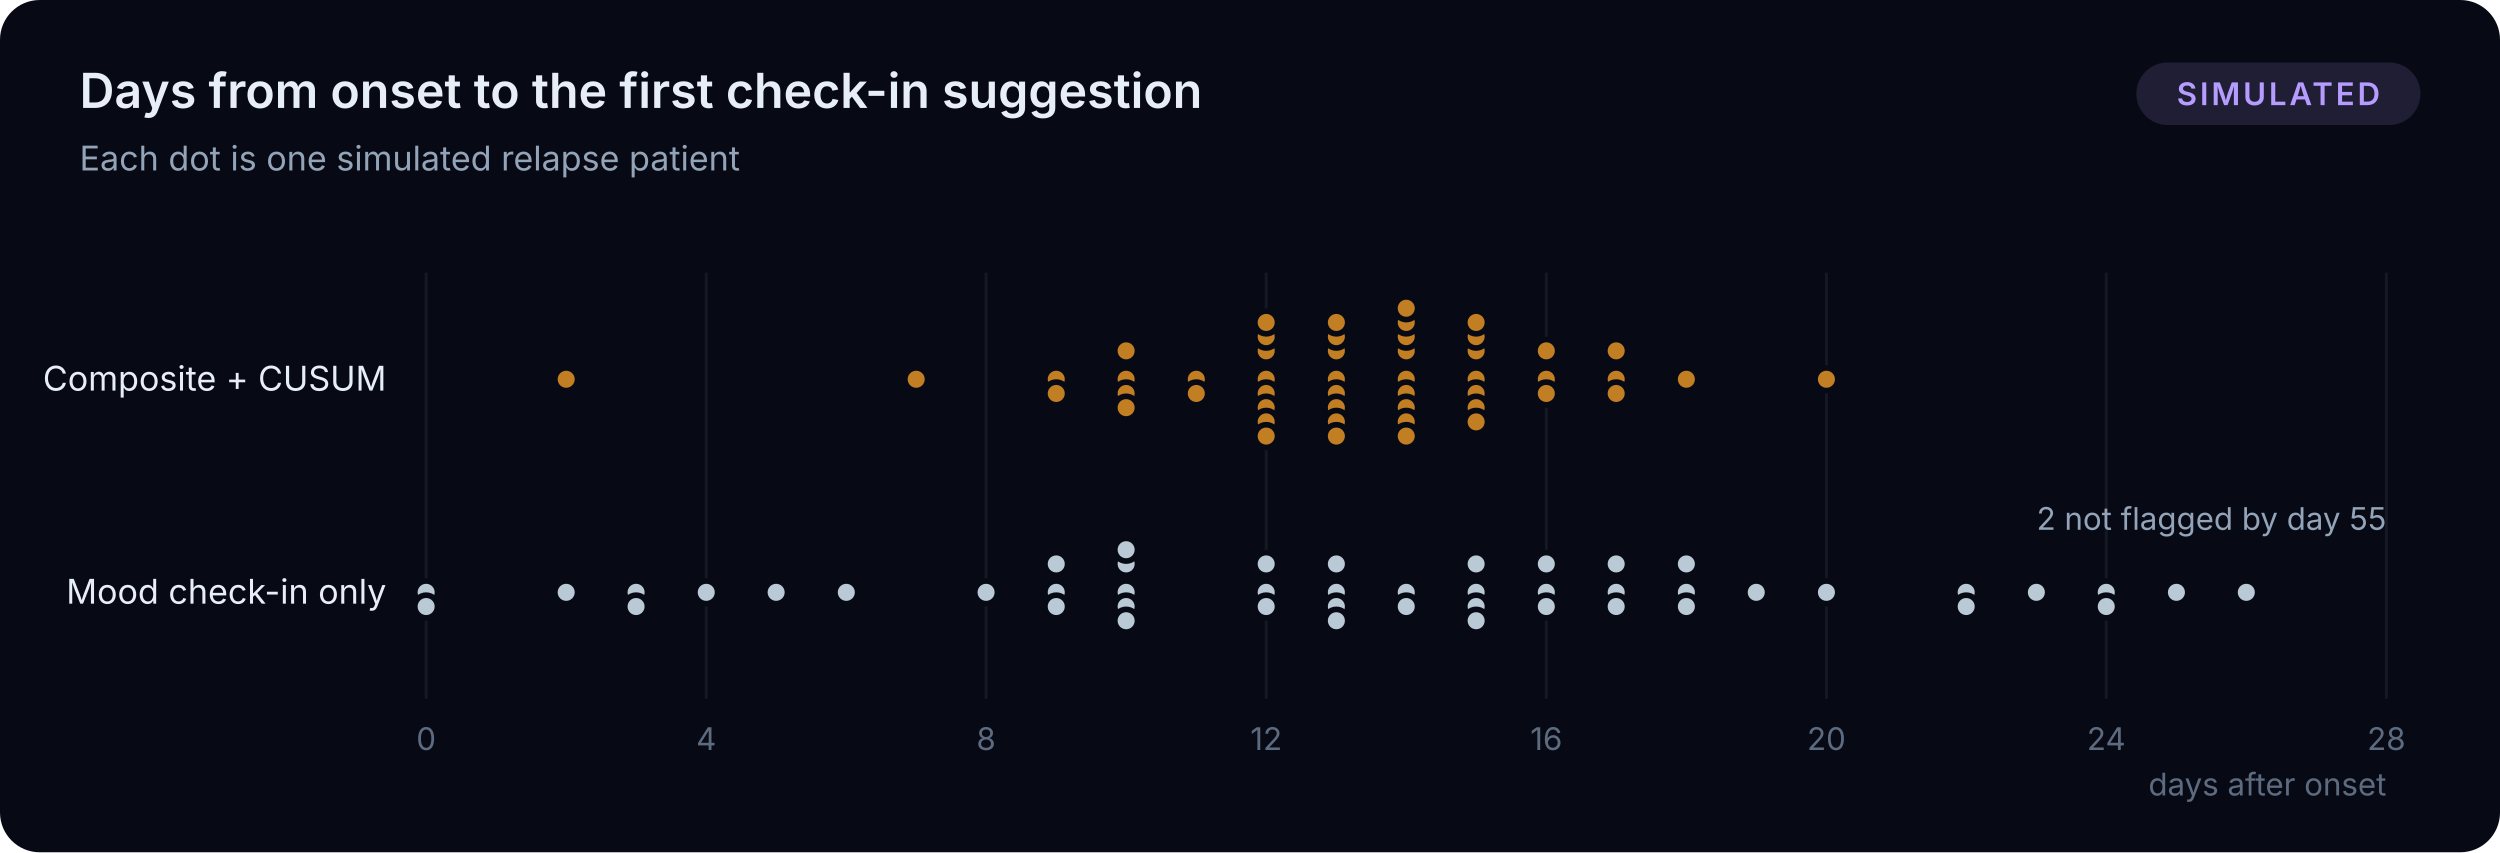
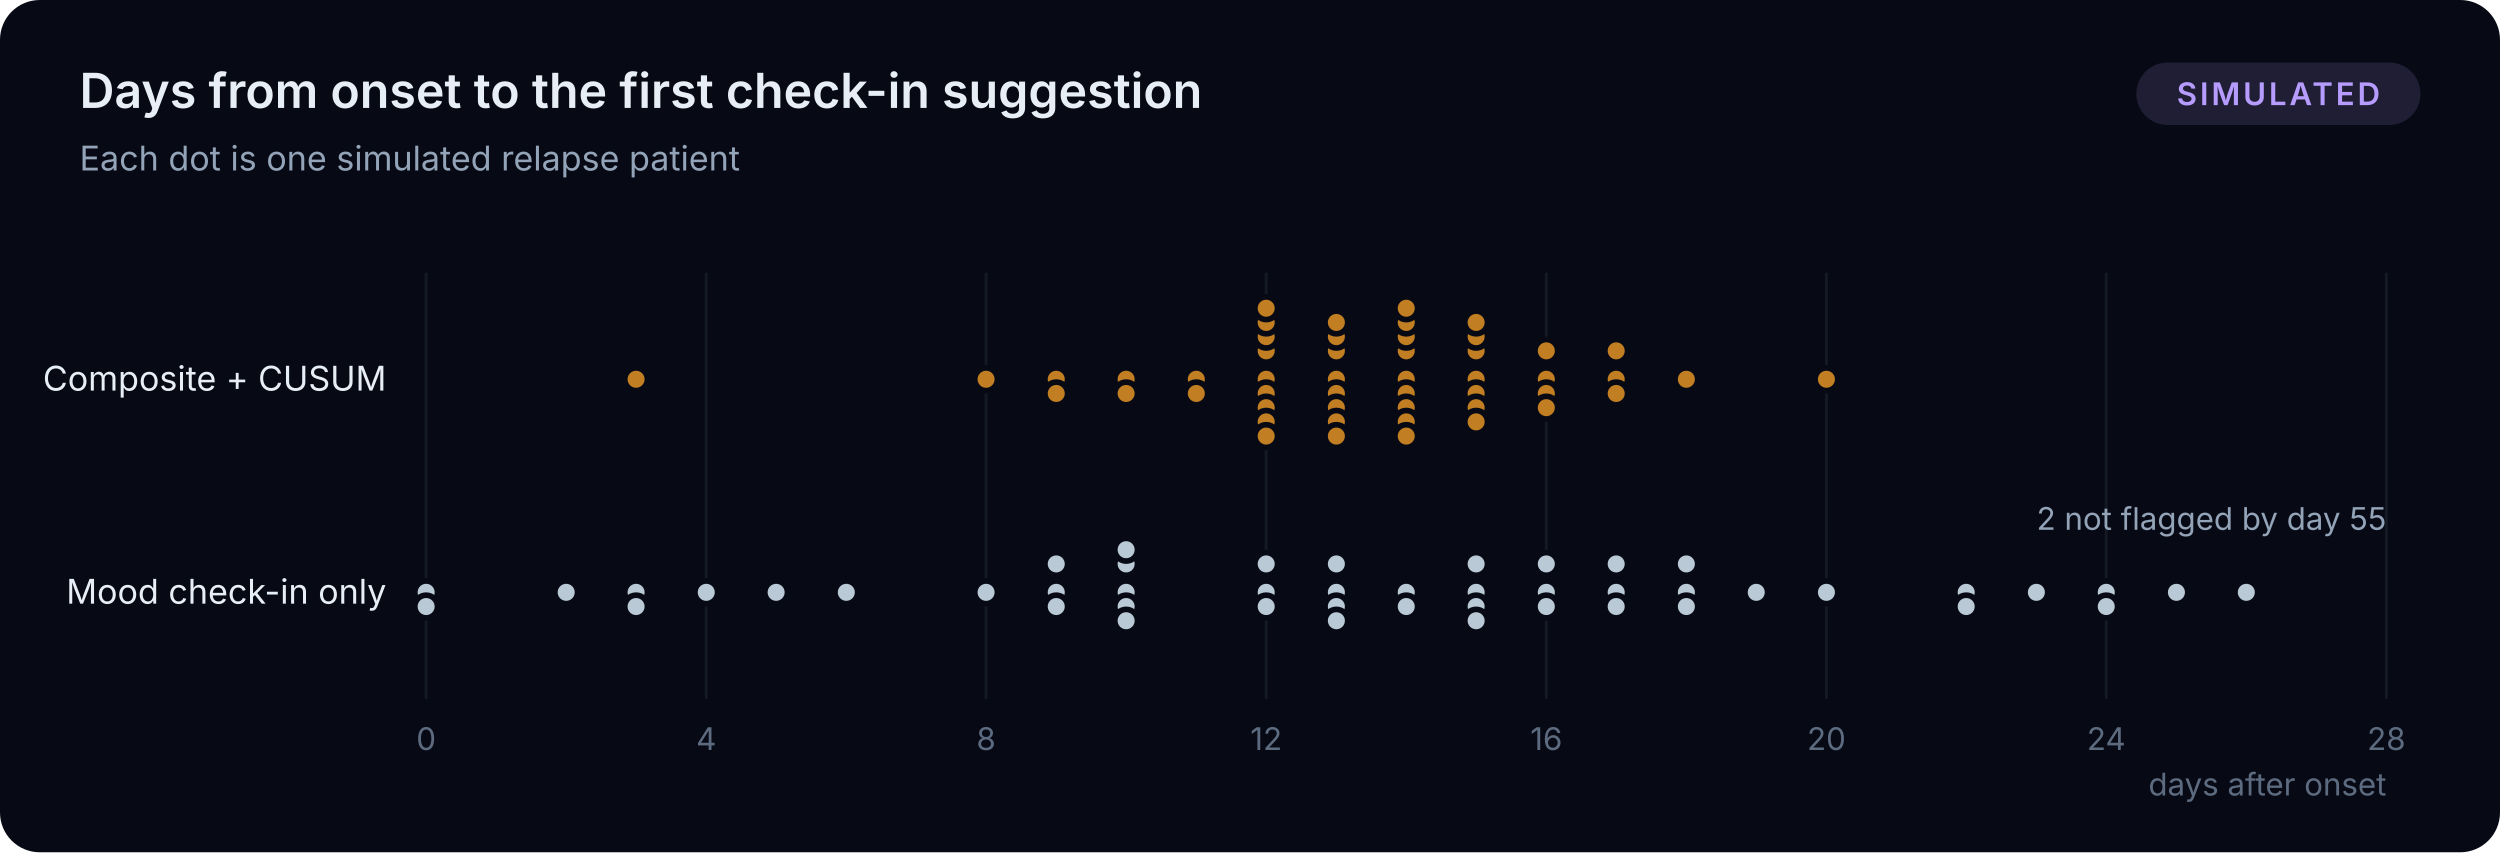
<svg xmlns="http://www.w3.org/2000/svg" viewBox="0 0 880 300" width="880" height="300" font-family="Inter, system-ui, -apple-system, Segoe UI, sans-serif" role="img" aria-label="Days from relapse onset to the first check-in suggestion">
  <rect width="880" height="300" rx="14" fill="#070A14" />
  <text x="28.0" y="38.0" font-size="17" fill="#E8EEF5" text-anchor="start" font-weight="600">Days from onset to the first check-in suggestion</text>
  <text x="28.0" y="60.0" font-size="12" fill="#93A3B8" text-anchor="start" font-weight="400">Each dot is one simulated relapse patient</text>
  <rect x="752" y="22" width="100" height="22" rx="11" fill="rgba(183,156,255,0.14)" />
  <text x="802.0" y="37.0" font-size="11" fill="#B79CFF" text-anchor="middle" font-weight="600" letter-spacing="1">SIMULATED</text>
  <line x1="150.0" y1="96.0" x2="150.0" y2="246.0" stroke="rgba(185,202,214,0.08)" stroke-width="1" />
  <text x="150.0" y="264.0" font-size="11" fill="#5D6B80" text-anchor="middle" font-weight="400">0</text>
  <line x1="248.6" y1="96.0" x2="248.6" y2="246.0" stroke="rgba(185,202,214,0.08)" stroke-width="1" />
  <text x="248.6" y="264.0" font-size="11" fill="#5D6B80" text-anchor="middle" font-weight="400">4</text>
  <line x1="347.1" y1="96.0" x2="347.1" y2="246.0" stroke="rgba(185,202,214,0.08)" stroke-width="1" />
  <text x="347.1" y="264.0" font-size="11" fill="#5D6B80" text-anchor="middle" font-weight="400">8</text>
  <line x1="445.7" y1="96.0" x2="445.7" y2="246.0" stroke="rgba(185,202,214,0.08)" stroke-width="1" />
  <text x="445.7" y="264.0" font-size="11" fill="#5D6B80" text-anchor="middle" font-weight="400">12</text>
  <line x1="544.3" y1="96.0" x2="544.3" y2="246.0" stroke="rgba(185,202,214,0.08)" stroke-width="1" />
  <text x="544.3" y="264.0" font-size="11" fill="#5D6B80" text-anchor="middle" font-weight="400">16</text>
  <line x1="642.9" y1="96.0" x2="642.9" y2="246.0" stroke="rgba(185,202,214,0.08)" stroke-width="1" />
  <text x="642.9" y="264.0" font-size="11" fill="#5D6B80" text-anchor="middle" font-weight="400">20</text>
  <line x1="741.4" y1="96.0" x2="741.4" y2="246.0" stroke="rgba(185,202,214,0.08)" stroke-width="1" />
  <text x="741.4" y="264.0" font-size="11" fill="#5D6B80" text-anchor="middle" font-weight="400">24</text>
  <line x1="840.0" y1="96.0" x2="840.0" y2="246.0" stroke="rgba(185,202,214,0.08)" stroke-width="1" />
  <text x="840.0" y="264.0" font-size="11" fill="#5D6B80" text-anchor="middle" font-weight="400">28</text>
  <text x="840.0" y="280.0" font-size="11" fill="#5D6B80" text-anchor="end" font-weight="400">days after onset</text>
  <text x="136.0" y="137.5" font-size="12" fill="#E8EEF5" text-anchor="end" font-weight="400">Composite + CUSUM</text>
-   <circle cx="199.3" cy="133.5" r="4" fill="#C27E22" stroke="#070A14" stroke-width="2" />
-   <circle cx="322.5" cy="133.5" r="4" fill="#C27E22" stroke="#070A14" stroke-width="2" />
+   <circle cx="223.9" cy="133.5" r="4" fill="#C27E22" stroke="#070A14" stroke-width="2" />
+   <circle cx="347.1" cy="133.5" r="4" fill="#C27E22" stroke="#070A14" stroke-width="2" />
  <circle cx="371.8" cy="133.5" r="4" fill="#C27E22" stroke="#070A14" stroke-width="2" />
  <circle cx="371.8" cy="138.5" r="4" fill="#C27E22" stroke="#070A14" stroke-width="2" />
  <circle cx="396.4" cy="133.5" r="4" fill="#C27E22" stroke="#070A14" stroke-width="2" />
  <circle cx="396.4" cy="138.5" r="4" fill="#C27E22" stroke="#070A14" stroke-width="2" />
-   <circle cx="396.4" cy="123.5" r="4" fill="#C27E22" stroke="#070A14" stroke-width="2" />
-   <circle cx="396.4" cy="143.5" r="4" fill="#C27E22" stroke="#070A14" stroke-width="2" />
  <circle cx="421.1" cy="133.5" r="4" fill="#C27E22" stroke="#070A14" stroke-width="2" />
  <circle cx="421.1" cy="138.5" r="4" fill="#C27E22" stroke="#070A14" stroke-width="2" />
  <circle cx="445.7" cy="133.5" r="4" fill="#C27E22" stroke="#070A14" stroke-width="2" />
  <circle cx="445.7" cy="138.5" r="4" fill="#C27E22" stroke="#070A14" stroke-width="2" />
  <circle cx="445.7" cy="123.5" r="4" fill="#C27E22" stroke="#070A14" stroke-width="2" />
  <circle cx="445.7" cy="143.5" r="4" fill="#C27E22" stroke="#070A14" stroke-width="2" />
  <circle cx="445.7" cy="118.5" r="4" fill="#C27E22" stroke="#070A14" stroke-width="2" />
  <circle cx="445.7" cy="148.5" r="4" fill="#C27E22" stroke="#070A14" stroke-width="2" />
  <circle cx="445.7" cy="113.5" r="4" fill="#C27E22" stroke="#070A14" stroke-width="2" />
  <circle cx="445.7" cy="153.5" r="4" fill="#C27E22" stroke="#070A14" stroke-width="2" />
+   <circle cx="445.7" cy="108.5" r="4" fill="#C27E22" stroke="#070A14" stroke-width="2" />
  <circle cx="470.4" cy="133.5" r="4" fill="#C27E22" stroke="#070A14" stroke-width="2" />
  <circle cx="470.4" cy="138.5" r="4" fill="#C27E22" stroke="#070A14" stroke-width="2" />
  <circle cx="470.4" cy="123.5" r="4" fill="#C27E22" stroke="#070A14" stroke-width="2" />
  <circle cx="470.4" cy="143.5" r="4" fill="#C27E22" stroke="#070A14" stroke-width="2" />
  <circle cx="470.4" cy="118.5" r="4" fill="#C27E22" stroke="#070A14" stroke-width="2" />
  <circle cx="470.4" cy="148.5" r="4" fill="#C27E22" stroke="#070A14" stroke-width="2" />
  <circle cx="470.4" cy="113.5" r="4" fill="#C27E22" stroke="#070A14" stroke-width="2" />
  <circle cx="470.4" cy="153.5" r="4" fill="#C27E22" stroke="#070A14" stroke-width="2" />
  <circle cx="495.0" cy="133.5" r="4" fill="#C27E22" stroke="#070A14" stroke-width="2" />
  <circle cx="495.0" cy="138.5" r="4" fill="#C27E22" stroke="#070A14" stroke-width="2" />
  <circle cx="495.0" cy="123.5" r="4" fill="#C27E22" stroke="#070A14" stroke-width="2" />
  <circle cx="495.0" cy="143.5" r="4" fill="#C27E22" stroke="#070A14" stroke-width="2" />
  <circle cx="495.0" cy="118.5" r="4" fill="#C27E22" stroke="#070A14" stroke-width="2" />
  <circle cx="495.0" cy="148.5" r="4" fill="#C27E22" stroke="#070A14" stroke-width="2" />
  <circle cx="495.0" cy="113.5" r="4" fill="#C27E22" stroke="#070A14" stroke-width="2" />
  <circle cx="495.0" cy="153.5" r="4" fill="#C27E22" stroke="#070A14" stroke-width="2" />
  <circle cx="495.0" cy="108.5" r="4" fill="#C27E22" stroke="#070A14" stroke-width="2" />
  <circle cx="519.6" cy="133.5" r="4" fill="#C27E22" stroke="#070A14" stroke-width="2" />
  <circle cx="519.6" cy="138.5" r="4" fill="#C27E22" stroke="#070A14" stroke-width="2" />
  <circle cx="519.6" cy="123.5" r="4" fill="#C27E22" stroke="#070A14" stroke-width="2" />
  <circle cx="519.6" cy="143.5" r="4" fill="#C27E22" stroke="#070A14" stroke-width="2" />
  <circle cx="519.6" cy="118.5" r="4" fill="#C27E22" stroke="#070A14" stroke-width="2" />
  <circle cx="519.6" cy="148.5" r="4" fill="#C27E22" stroke="#070A14" stroke-width="2" />
  <circle cx="519.6" cy="113.5" r="4" fill="#C27E22" stroke="#070A14" stroke-width="2" />
  <circle cx="544.3" cy="133.5" r="4" fill="#C27E22" stroke="#070A14" stroke-width="2" />
  <circle cx="544.3" cy="138.5" r="4" fill="#C27E22" stroke="#070A14" stroke-width="2" />
  <circle cx="544.3" cy="123.5" r="4" fill="#C27E22" stroke="#070A14" stroke-width="2" />
+   <circle cx="544.3" cy="143.5" r="4" fill="#C27E22" stroke="#070A14" stroke-width="2" />
  <circle cx="568.9" cy="133.5" r="4" fill="#C27E22" stroke="#070A14" stroke-width="2" />
  <circle cx="568.9" cy="138.5" r="4" fill="#C27E22" stroke="#070A14" stroke-width="2" />
  <circle cx="568.9" cy="123.5" r="4" fill="#C27E22" stroke="#070A14" stroke-width="2" />
  <circle cx="593.6" cy="133.5" r="4" fill="#C27E22" stroke="#070A14" stroke-width="2" />
  <circle cx="642.9" cy="133.5" r="4" fill="#C27E22" stroke="#070A14" stroke-width="2" />
  <text x="136.0" y="212.5" font-size="12" fill="#E8EEF5" text-anchor="end" font-weight="400">Mood check-in only</text>
  <circle cx="150.0" cy="208.5" r="4" fill="#B9CAD6" stroke="#070A14" stroke-width="2" />
  <circle cx="150.0" cy="213.5" r="4" fill="#B9CAD6" stroke="#070A14" stroke-width="2" />
  <circle cx="199.3" cy="208.5" r="4" fill="#B9CAD6" stroke="#070A14" stroke-width="2" />
  <circle cx="223.9" cy="208.5" r="4" fill="#B9CAD6" stroke="#070A14" stroke-width="2" />
  <circle cx="223.9" cy="213.5" r="4" fill="#B9CAD6" stroke="#070A14" stroke-width="2" />
  <circle cx="248.6" cy="208.5" r="4" fill="#B9CAD6" stroke="#070A14" stroke-width="2" />
  <circle cx="273.2" cy="208.5" r="4" fill="#B9CAD6" stroke="#070A14" stroke-width="2" />
  <circle cx="297.9" cy="208.5" r="4" fill="#B9CAD6" stroke="#070A14" stroke-width="2" />
  <circle cx="347.1" cy="208.5" r="4" fill="#B9CAD6" stroke="#070A14" stroke-width="2" />
  <circle cx="371.8" cy="208.5" r="4" fill="#B9CAD6" stroke="#070A14" stroke-width="2" />
  <circle cx="371.8" cy="213.5" r="4" fill="#B9CAD6" stroke="#070A14" stroke-width="2" />
  <circle cx="371.8" cy="198.5" r="4" fill="#B9CAD6" stroke="#070A14" stroke-width="2" />
  <circle cx="396.4" cy="208.5" r="4" fill="#B9CAD6" stroke="#070A14" stroke-width="2" />
  <circle cx="396.4" cy="213.5" r="4" fill="#B9CAD6" stroke="#070A14" stroke-width="2" />
  <circle cx="396.4" cy="198.5" r="4" fill="#B9CAD6" stroke="#070A14" stroke-width="2" />
  <circle cx="396.4" cy="218.5" r="4" fill="#B9CAD6" stroke="#070A14" stroke-width="2" />
  <circle cx="396.4" cy="193.5" r="4" fill="#B9CAD6" stroke="#070A14" stroke-width="2" />
  <circle cx="445.7" cy="208.5" r="4" fill="#B9CAD6" stroke="#070A14" stroke-width="2" />
  <circle cx="445.7" cy="213.5" r="4" fill="#B9CAD6" stroke="#070A14" stroke-width="2" />
  <circle cx="445.7" cy="198.5" r="4" fill="#B9CAD6" stroke="#070A14" stroke-width="2" />
  <circle cx="470.4" cy="208.5" r="4" fill="#B9CAD6" stroke="#070A14" stroke-width="2" />
  <circle cx="470.4" cy="213.5" r="4" fill="#B9CAD6" stroke="#070A14" stroke-width="2" />
  <circle cx="470.4" cy="198.5" r="4" fill="#B9CAD6" stroke="#070A14" stroke-width="2" />
  <circle cx="470.4" cy="218.5" r="4" fill="#B9CAD6" stroke="#070A14" stroke-width="2" />
  <circle cx="495.0" cy="208.5" r="4" fill="#B9CAD6" stroke="#070A14" stroke-width="2" />
  <circle cx="495.0" cy="213.5" r="4" fill="#B9CAD6" stroke="#070A14" stroke-width="2" />
  <circle cx="519.6" cy="208.5" r="4" fill="#B9CAD6" stroke="#070A14" stroke-width="2" />
  <circle cx="519.6" cy="213.5" r="4" fill="#B9CAD6" stroke="#070A14" stroke-width="2" />
  <circle cx="519.6" cy="198.5" r="4" fill="#B9CAD6" stroke="#070A14" stroke-width="2" />
  <circle cx="519.6" cy="218.5" r="4" fill="#B9CAD6" stroke="#070A14" stroke-width="2" />
  <circle cx="544.3" cy="208.5" r="4" fill="#B9CAD6" stroke="#070A14" stroke-width="2" />
  <circle cx="544.3" cy="213.5" r="4" fill="#B9CAD6" stroke="#070A14" stroke-width="2" />
  <circle cx="544.3" cy="198.5" r="4" fill="#B9CAD6" stroke="#070A14" stroke-width="2" />
  <circle cx="568.9" cy="208.5" r="4" fill="#B9CAD6" stroke="#070A14" stroke-width="2" />
  <circle cx="568.9" cy="213.5" r="4" fill="#B9CAD6" stroke="#070A14" stroke-width="2" />
  <circle cx="568.9" cy="198.5" r="4" fill="#B9CAD6" stroke="#070A14" stroke-width="2" />
  <circle cx="593.6" cy="208.5" r="4" fill="#B9CAD6" stroke="#070A14" stroke-width="2" />
  <circle cx="593.6" cy="213.5" r="4" fill="#B9CAD6" stroke="#070A14" stroke-width="2" />
  <circle cx="593.6" cy="198.5" r="4" fill="#B9CAD6" stroke="#070A14" stroke-width="2" />
  <circle cx="618.2" cy="208.5" r="4" fill="#B9CAD6" stroke="#070A14" stroke-width="2" />
  <circle cx="642.9" cy="208.5" r="4" fill="#B9CAD6" stroke="#070A14" stroke-width="2" />
  <circle cx="692.1" cy="208.5" r="4" fill="#B9CAD6" stroke="#070A14" stroke-width="2" />
  <circle cx="692.1" cy="213.5" r="4" fill="#B9CAD6" stroke="#070A14" stroke-width="2" />
  <circle cx="716.8" cy="208.5" r="4" fill="#B9CAD6" stroke="#070A14" stroke-width="2" />
  <circle cx="741.4" cy="208.5" r="4" fill="#B9CAD6" stroke="#070A14" stroke-width="2" />
  <circle cx="741.4" cy="213.5" r="4" fill="#B9CAD6" stroke="#070A14" stroke-width="2" />
  <circle cx="766.1" cy="208.5" r="4" fill="#B9CAD6" stroke="#070A14" stroke-width="2" />
  <circle cx="790.7" cy="208.5" r="4" fill="#B9CAD6" stroke="#070A14" stroke-width="2" />
  <text x="840.0" y="186.5" font-size="11" fill="#93A3B8" text-anchor="end" font-weight="400">2 not flagged by day 55</text>
</svg>
